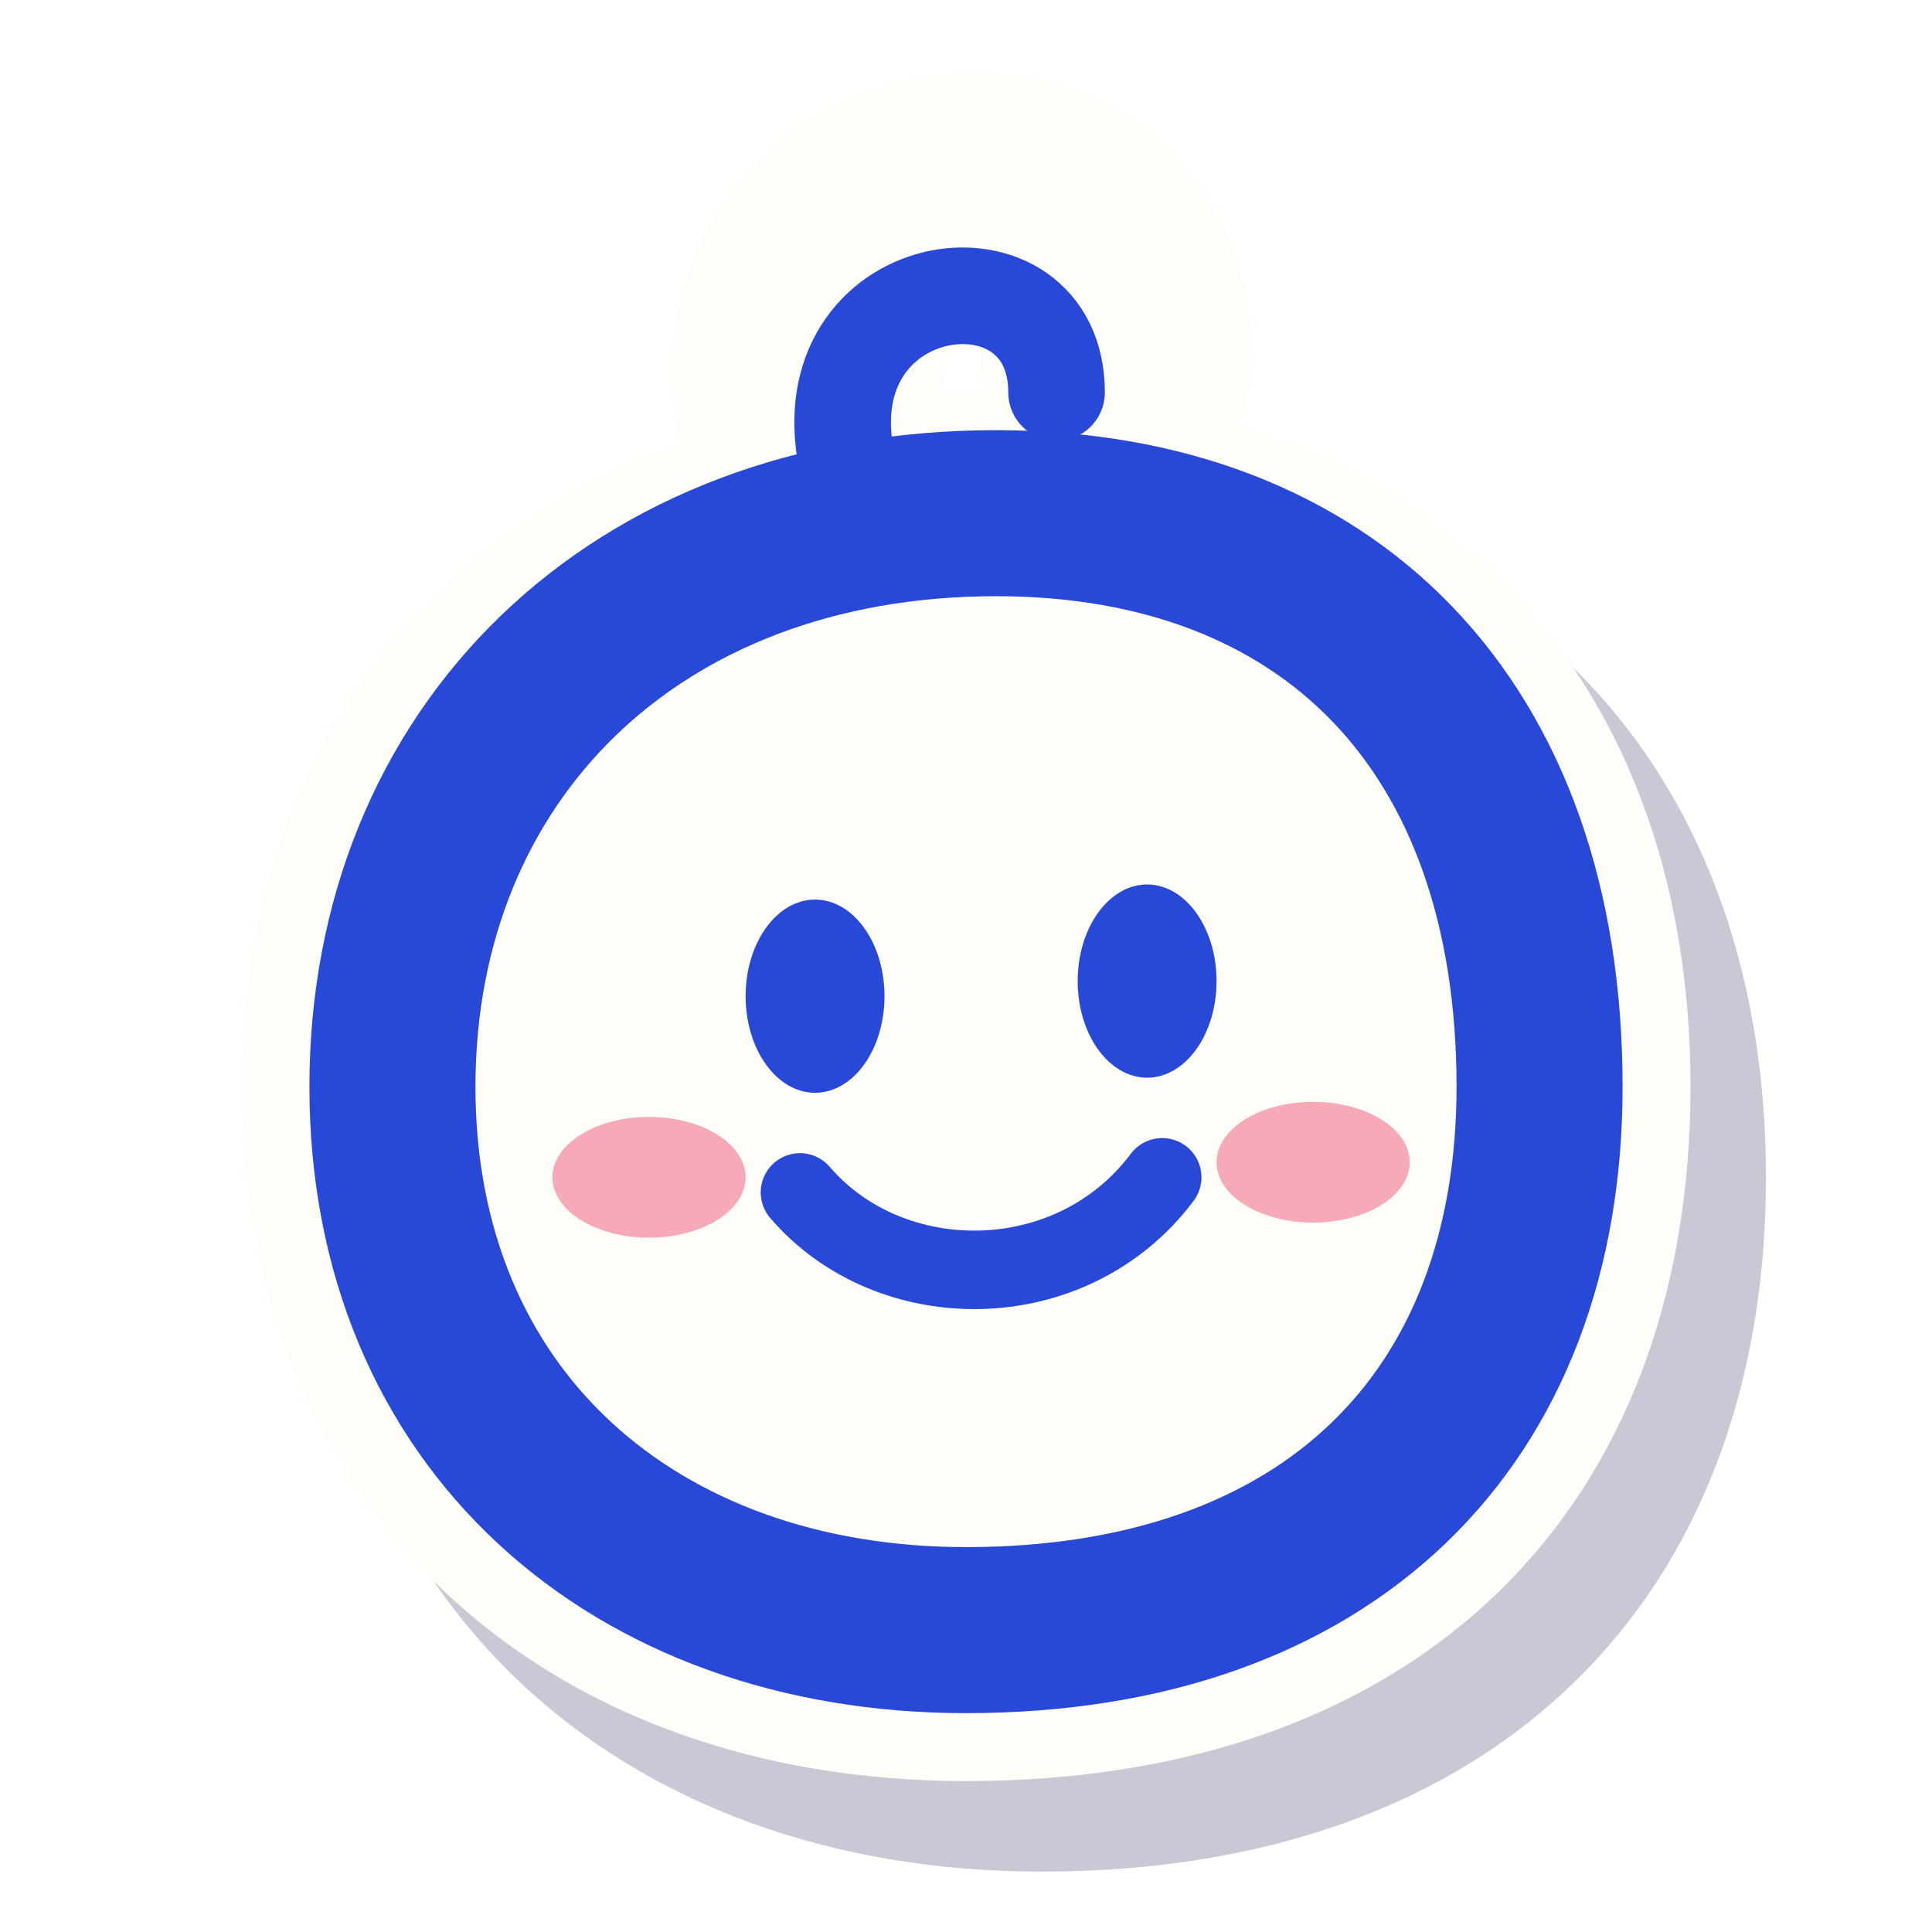
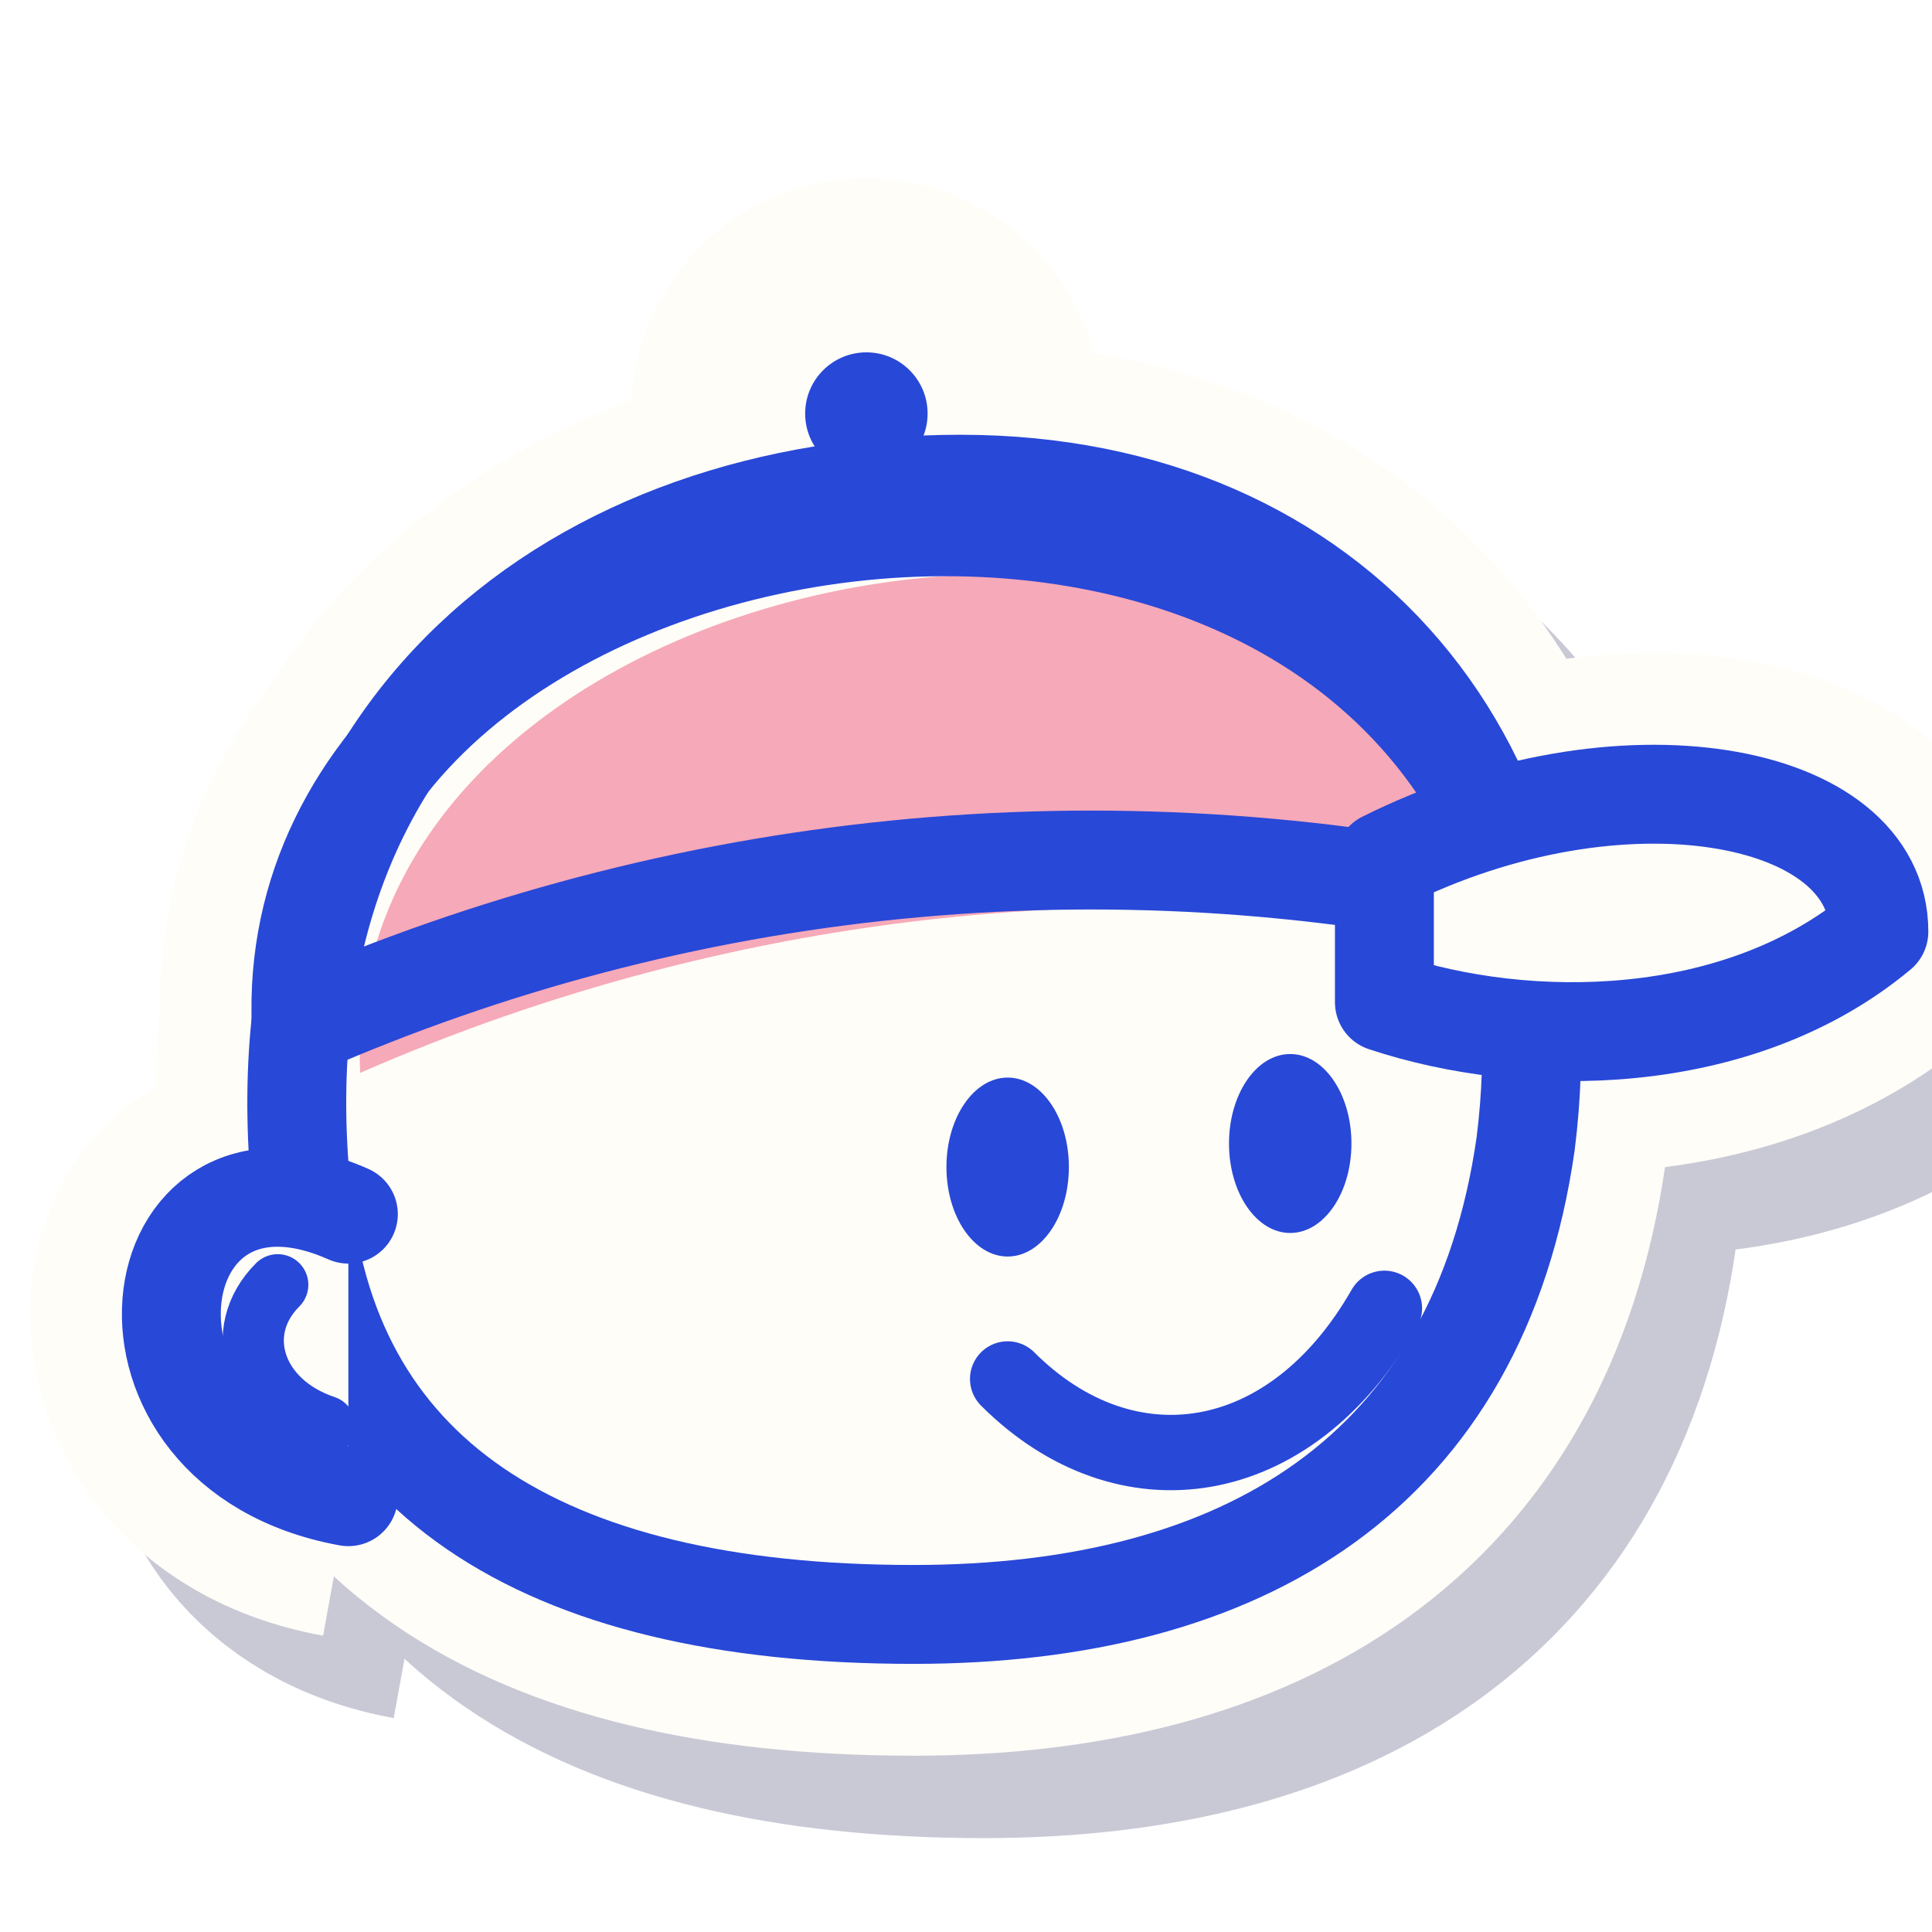
<svg xmlns="http://www.w3.org/2000/svg" viewBox="0 0 64 64">
-   <path d="M33 13 C 47 13, 56 22, 56 36 C 56 50, 47 59, 32 59 C 18 59, 8 50, 8 36 C 8 22, 18 13, 33 13 Z" fill="#C9C9D6" transform="translate(2.5 3)" />
-   <path d="M33 13 C 47 13, 56 22, 56 36 C 56 50, 47 59, 32 59 C 18 59, 8 50, 8 36 C 8 22, 18 13, 33 13 Z" fill="#FFFDF7" />
-   <path d="M27 14 C 25 6, 37 4, 37 12" fill="none" stroke="#FFFDF7" stroke-width="9" stroke-linecap="round" />
-   <path d="M28 15 C 27 9, 35 8, 35 13" fill="none" stroke="#2848D8" stroke-width="3.2" stroke-linecap="round" />
-   <path d="M33 17 C 44 17, 51 24, 51 36 C 51 47, 44 54, 32 54 C 21 54, 13 47, 13 36 C 13 25, 21 17, 33 17 Z" fill="#FFFDF7" stroke="#2848D8" stroke-width="5.5" />
-   <ellipse cx="27" cy="33" rx="2.3" ry="3.2" fill="#2848D8" />
-   <ellipse cx="38" cy="32.5" rx="2.3" ry="3.2" fill="#2848D8" />
-   <path d="M26.5 39.5 C 29.5 43, 35.5 43, 38.5 39" fill="none" stroke="#2848D8" stroke-width="2.6" stroke-linecap="round" />
-   <ellipse cx="21.5" cy="39" rx="3.2" ry="2" fill="#F6A9B8" />
-   <ellipse cx="43.5" cy="38.5" rx="3.2" ry="2" fill="#F6A9B8" />
+   <g transform="translate(-2.5 2) scale(0.78)">
+     <g fill="#C9C9D6" stroke="#C9C9D6" stroke-width="12" stroke-linejoin="round" transform="translate(3 3.5)">
+       <path d="M16 48 C 14 28, 28 18, 44 18 C 60 18, 70 30, 68 46 C 66 60, 56 66, 42 66 C 26 66, 17 60, 16 48 Z" />
+       <path d="M18 49 C 9 45, 7 59, 18 61" />
+       <path d="M16 41 C 15 18, 60 10, 68 36 C 50 32, 32 34, 16 41 Z" />
+       <path d="M62 34 C 72 29, 83 31, 83 37 C 77 42, 68 42, 62 40 Z" />
+     </g>
+     <g fill="#FFFDF7" stroke="#FFFDF7" stroke-width="12" stroke-linejoin="round">
+       <path d="M16 48 C 14 28, 28 18, 44 18 C 60 18, 70 30, 68 46 C 66 60, 56 66, 42 66 C 26 66, 17 60, 16 48 Z" />
+       <path d="M18 49 C 9 45, 7 59, 18 61" />
+       <path d="M16 41 C 15 18, 60 10, 68 36 C 50 32, 32 34, 16 41 Z" />
+       <path d="M62 34 C 72 29, 83 31, 83 37 C 77 42, 68 42, 62 40 Z" />
+       <circle cx="40" cy="15" r="4" />
+     </g>
+     <g fill="none" stroke="#2848D8" stroke-width="4.2" stroke-linecap="round" stroke-linejoin="round">
+       <path d="M16 48 C 14 28, 28 18, 44 18 C 60 18, 70 30, 68 46 C 66 60, 56 66, 42 66 C 26 66, 17 60, 16 48 Z" fill="#FFFDF7" />
+       <path d="M18 49 C 9 45, 7 59, 18 61" fill="#FFFDF7" />
+       <path d="M15 52 C 13 54, 14 57, 17 58" stroke-width="2.6" />
+       <path d="M16 41 C 15 18, 60 10, 68 36 C 50 32, 32 34, 16 41 Z" stroke="none" fill="#F6A9B8" transform="translate(2.5 2)" />
+       <path d="M16 41 C 15 18, 60 10, 68 36 C 50 32, 32 34, 16 41 Z" />
+       <path d="M62 34 C 72 29, 83 31, 83 37 C 77 42, 68 42, 62 40 Z" fill="#FFFDF7" />
+       <circle cx="40" cy="15" r="2.6" stroke="none" fill="#2848D8" />
+     </g>
+     <ellipse cx="46" cy="47" rx="2.6" ry="3.8" fill="#2848D8" />
+     <ellipse cx="58" cy="46" rx="2.6" ry="3.8" fill="#2848D8" />
+     <path d="M46 56 C 51 61, 58 60, 62 53" fill="none" stroke="#2848D8" stroke-width="3.2" stroke-linecap="round" />
+   </g>
</svg>
